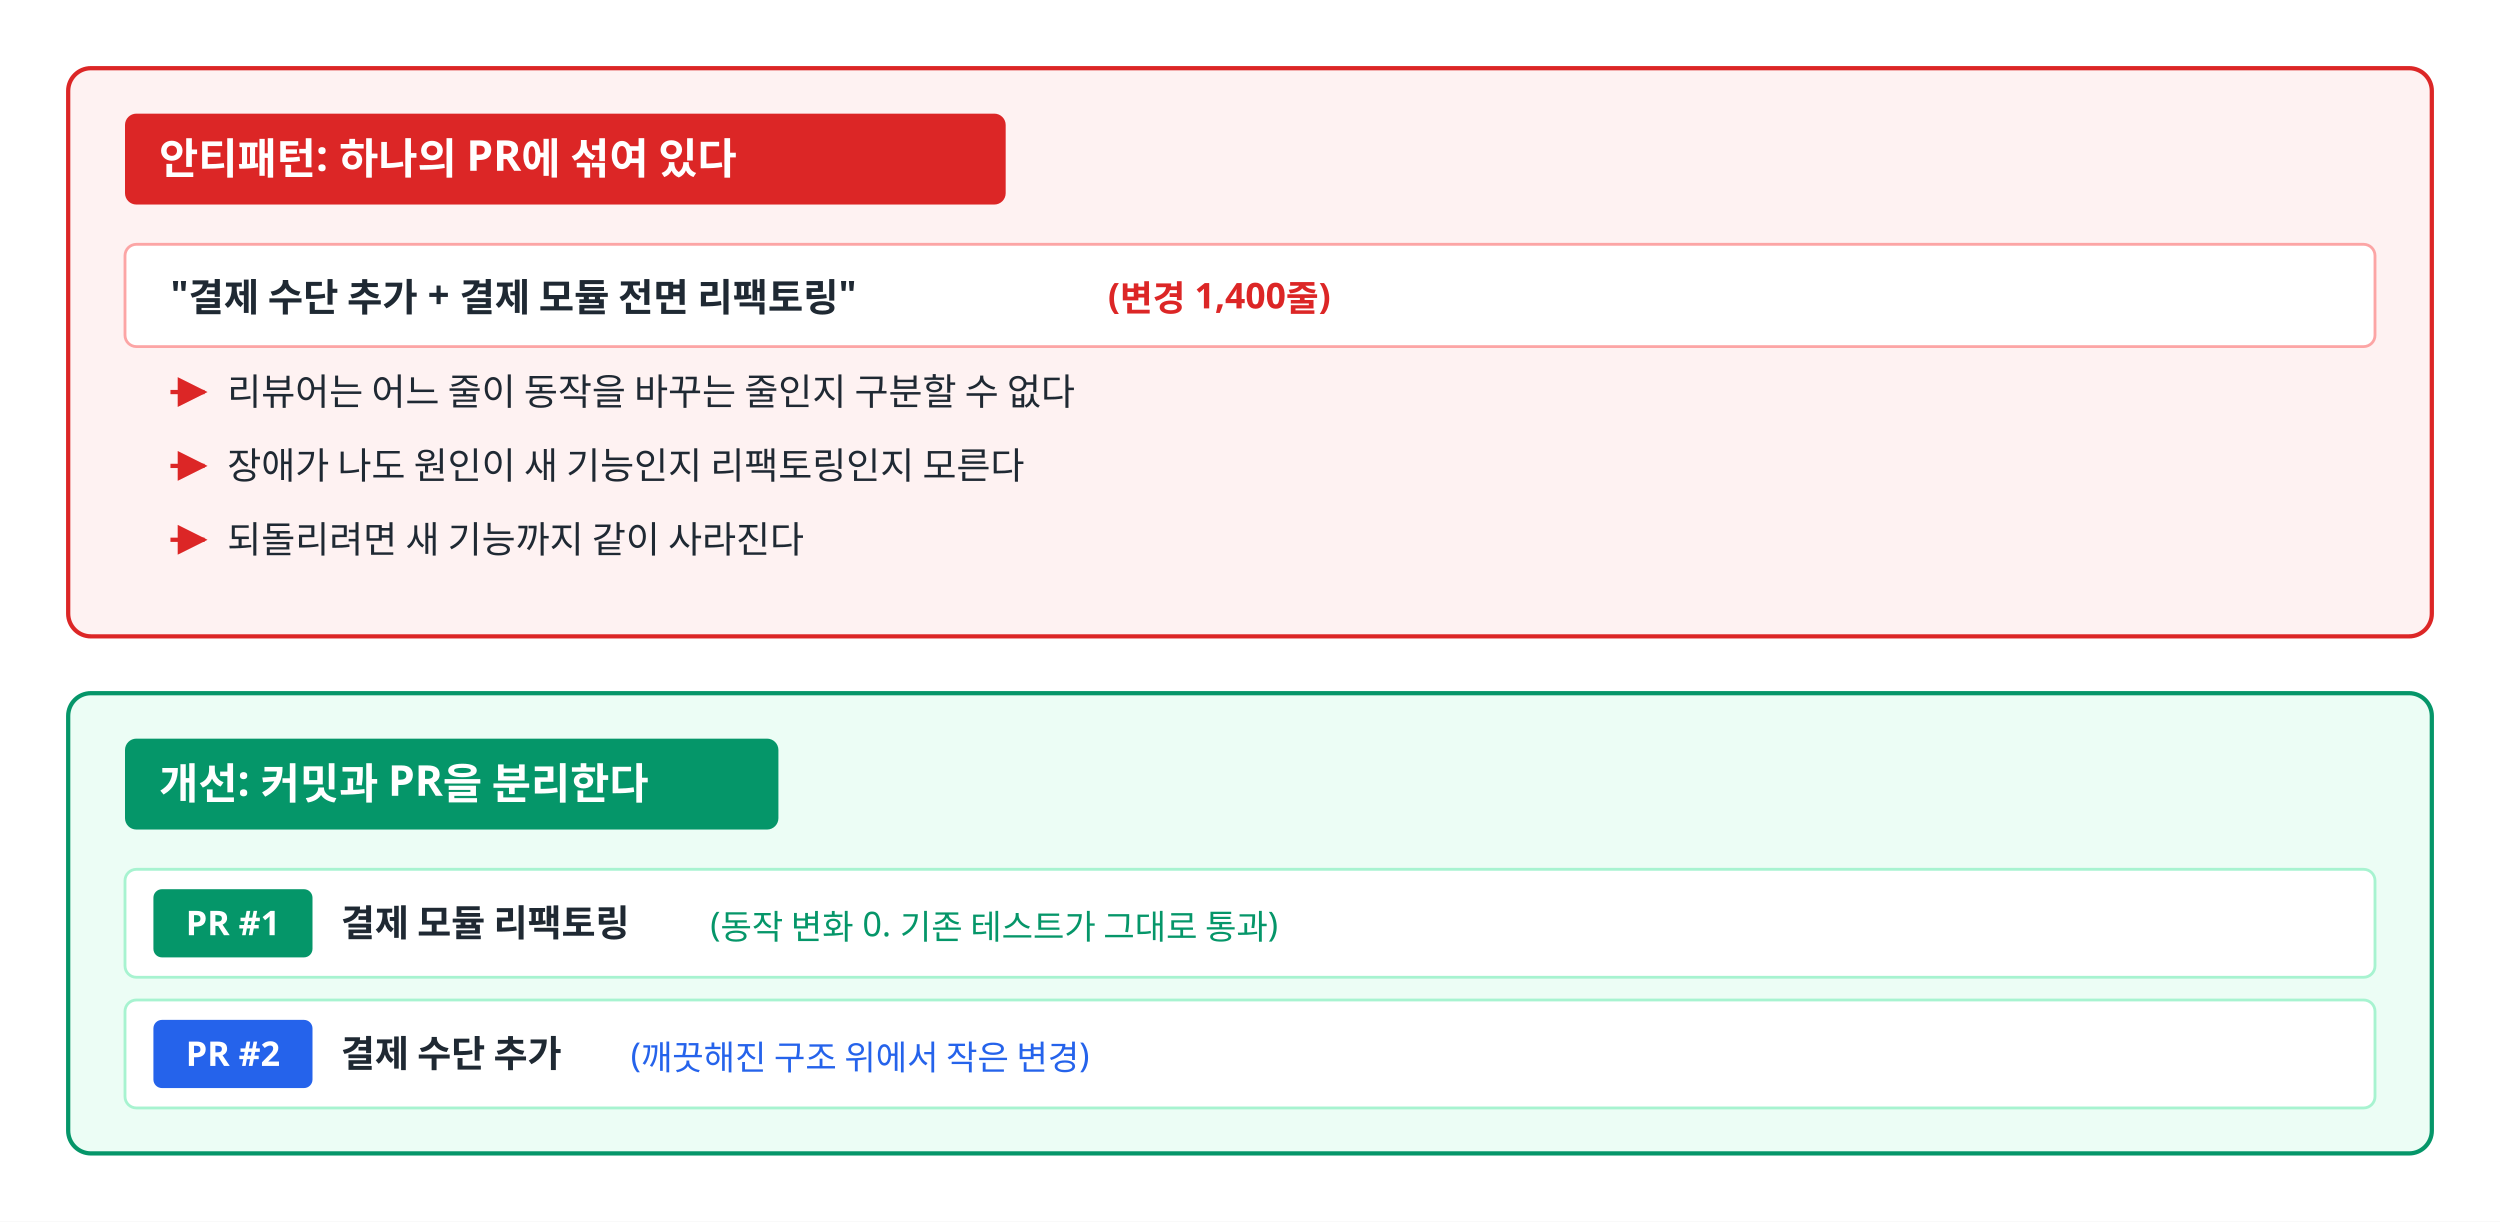
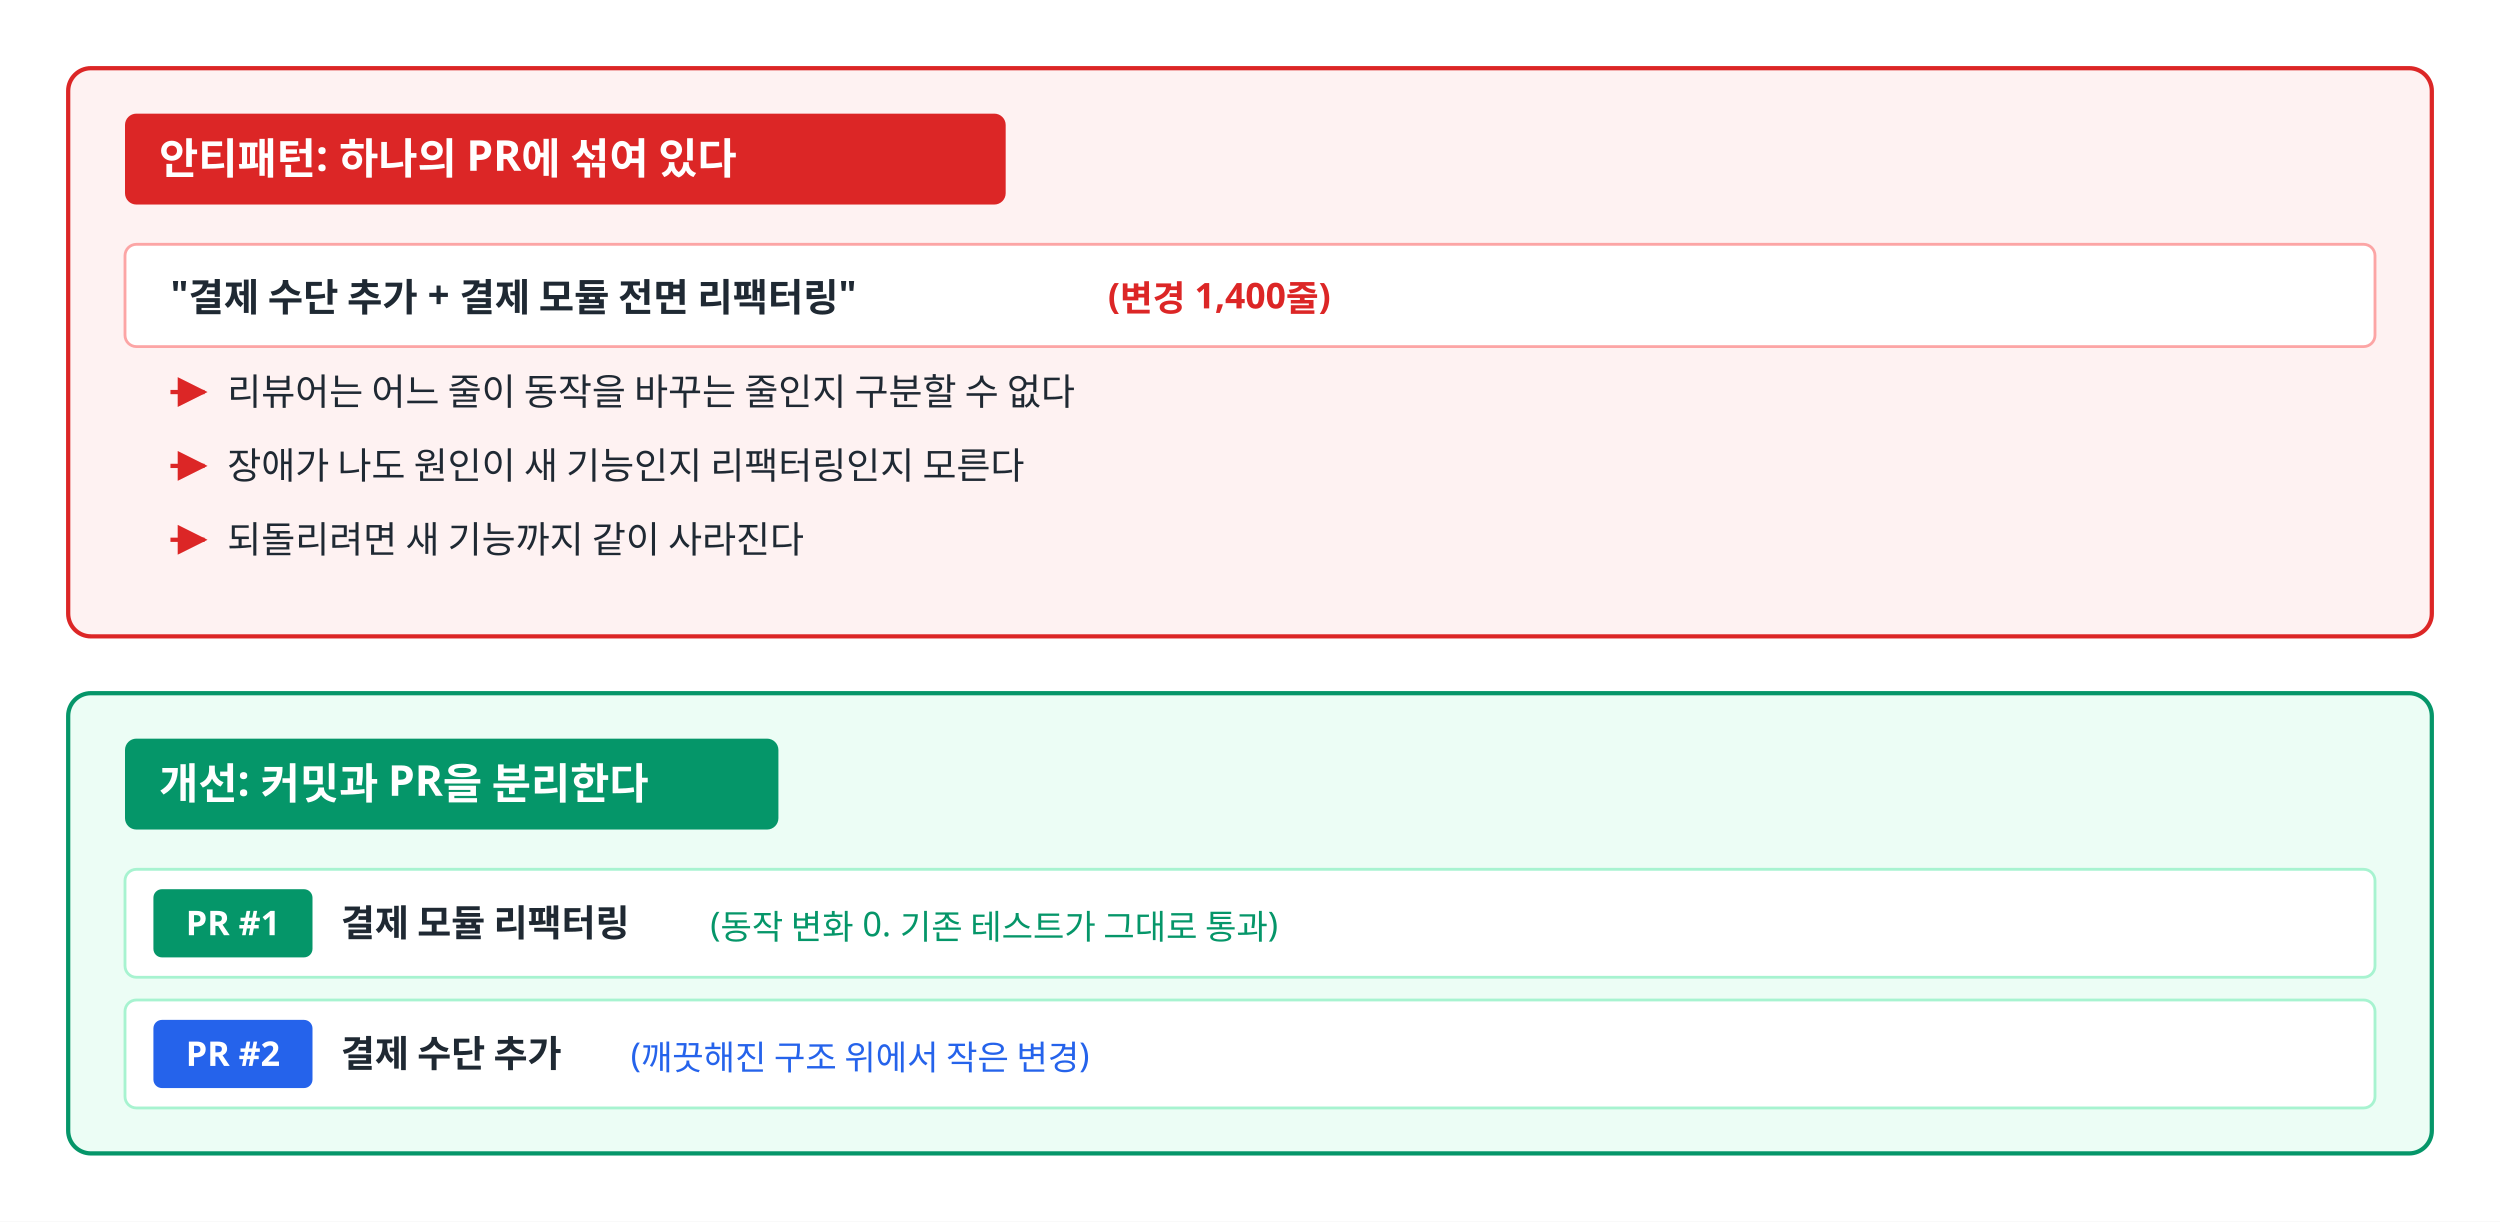
<svg xmlns="http://www.w3.org/2000/svg" viewBox="0 0 880 430" width="880" height="430" font-family="'Malgun Gothic','Apple SD Gothic Neo','Noto Sans KR','Segoe UI',sans-serif" role="img" aria-labelledby="t d">
  <rect width="880" height="430" fill="#ffffff" />
  <defs>
    <marker id="a-red" viewBox="0 0 10 10" refX="9" refY="5" markerWidth="7" markerHeight="7" orient="auto-start-reverse">
      <path d="M0,0 L10,5 L0,10 z" fill="#dc2626" />
    </marker>
    <marker id="a-green" viewBox="0 0 10 10" refX="9" refY="5" markerWidth="7" markerHeight="7" orient="auto-start-reverse">
      <path d="M0,0 L10,5 L0,10 z" fill="#059669" />
    </marker>
  </defs>
  <rect x="24" y="24" width="832" height="200" rx="8" fill="#fef2f2" stroke="#dc2626" stroke-width="1.5" />
  <rect x="44" y="40" width="310" height="32" rx="4" fill="#dc2626" />
  <text x="56" y="61.2" fill="#ffffff" font-size="15" font-weight="bold">안티패턴: 하나의 PR에 섞여 있다</text>
  <rect x="44" y="86" width="792" height="36" rx="4" fill="#ffffff" stroke="#fca5a5" stroke-width="1" />
-   <text x="60" y="108.55" fill="#1f2933" font-size="13.5" font-weight="bold">"결제 수단 추가 + 결제 모듈 전면 리팩토링"</text>
+   <text x="60" y="108.55" fill="#1f2933" font-size="13.5" font-weight="bold">"결제 수단 추가 + 결제 모듈 전면 리팩터링"</text>
  <text x="390" y="108.55" fill="#dc2626" font-size="12.5" font-weight="bold">(변경 1,400줄)</text>
  <path d="M 60 138 L 72 138" stroke="#dc2626" stroke-width="1.5" fill="none" marker-end="url(#a-red)" />
  <text x="80" y="142.55" fill="#1f2933" font-size="13">리뷰어는 어느 줄이 동작을 바꾸는 줄인지 구분할 수 없다</text>
  <path d="M 60 164 L 72 164" stroke="#dc2626" stroke-width="1.5" fill="none" marker-end="url(#a-red)" />
-   <text x="80" y="168.55" fill="#1f2933" font-size="13">장애가 나도 원인이 새 기능인지 리팩토링인지 모른다</text>
+   <text x="80" y="168.55" fill="#1f2933" font-size="13">장애가 나도 원인이 새 기능인지 리팩터링인지 모른다</text>
  <path d="M 60 190 L 72 190" stroke="#dc2626" stroke-width="1.5" fill="none" marker-end="url(#a-red)" />
  <text x="80" y="194.55" fill="#1f2933" font-size="13">되돌리려면 새 기능까지 같이 사라진다</text>
  <rect x="24" y="244" width="832" height="162" rx="8" fill="#ecfdf5" stroke="#059669" stroke-width="1.5" />
  <rect x="44" y="260" width="230" height="32" rx="4" fill="#059669" />
  <text x="56" y="281.2" fill="#ffffff" font-size="15" font-weight="bold">개선: 커밋과 PR을 분리한다</text>
  <rect x="44" y="306" width="792" height="38" rx="4" fill="#ffffff" stroke="#a7f3d0" stroke-width="1" />
  <rect x="54" y="313" width="56" height="24" rx="3" fill="#059669" />
  <text x="82" y="329.2" fill="#ffffff" font-size="12" font-weight="bold" text-anchor="middle">PR #1</text>
-   <text x="120" y="329.55" fill="#1f2933" font-size="13" font-weight="bold">결제 모듈 리팩토링</text>
+   <text x="120" y="329.55" fill="#1f2933" font-size="13" font-weight="bold">결제 모듈 리팩터링</text>
  <text x="250" y="329.55" fill="#059669" font-size="12">(동작 변화 0. 기존 테스트가 그대로 통과)</text>
  <rect x="44" y="352" width="792" height="38" rx="4" fill="#ffffff" stroke="#a7f3d0" stroke-width="1" />
  <rect x="54" y="359" width="56" height="24" rx="3" fill="#2563eb" />
  <text x="82" y="375.2" fill="#ffffff" font-size="12" font-weight="bold" text-anchor="middle">PR #2</text>
  <text x="120" y="375.55" fill="#1f2933" font-size="13" font-weight="bold">결제 수단 추가</text>
  <text x="222" y="375.55" fill="#2563eb" font-size="12">(깨끗해진 구조 위에서 작은 변경)</text>
</svg>
